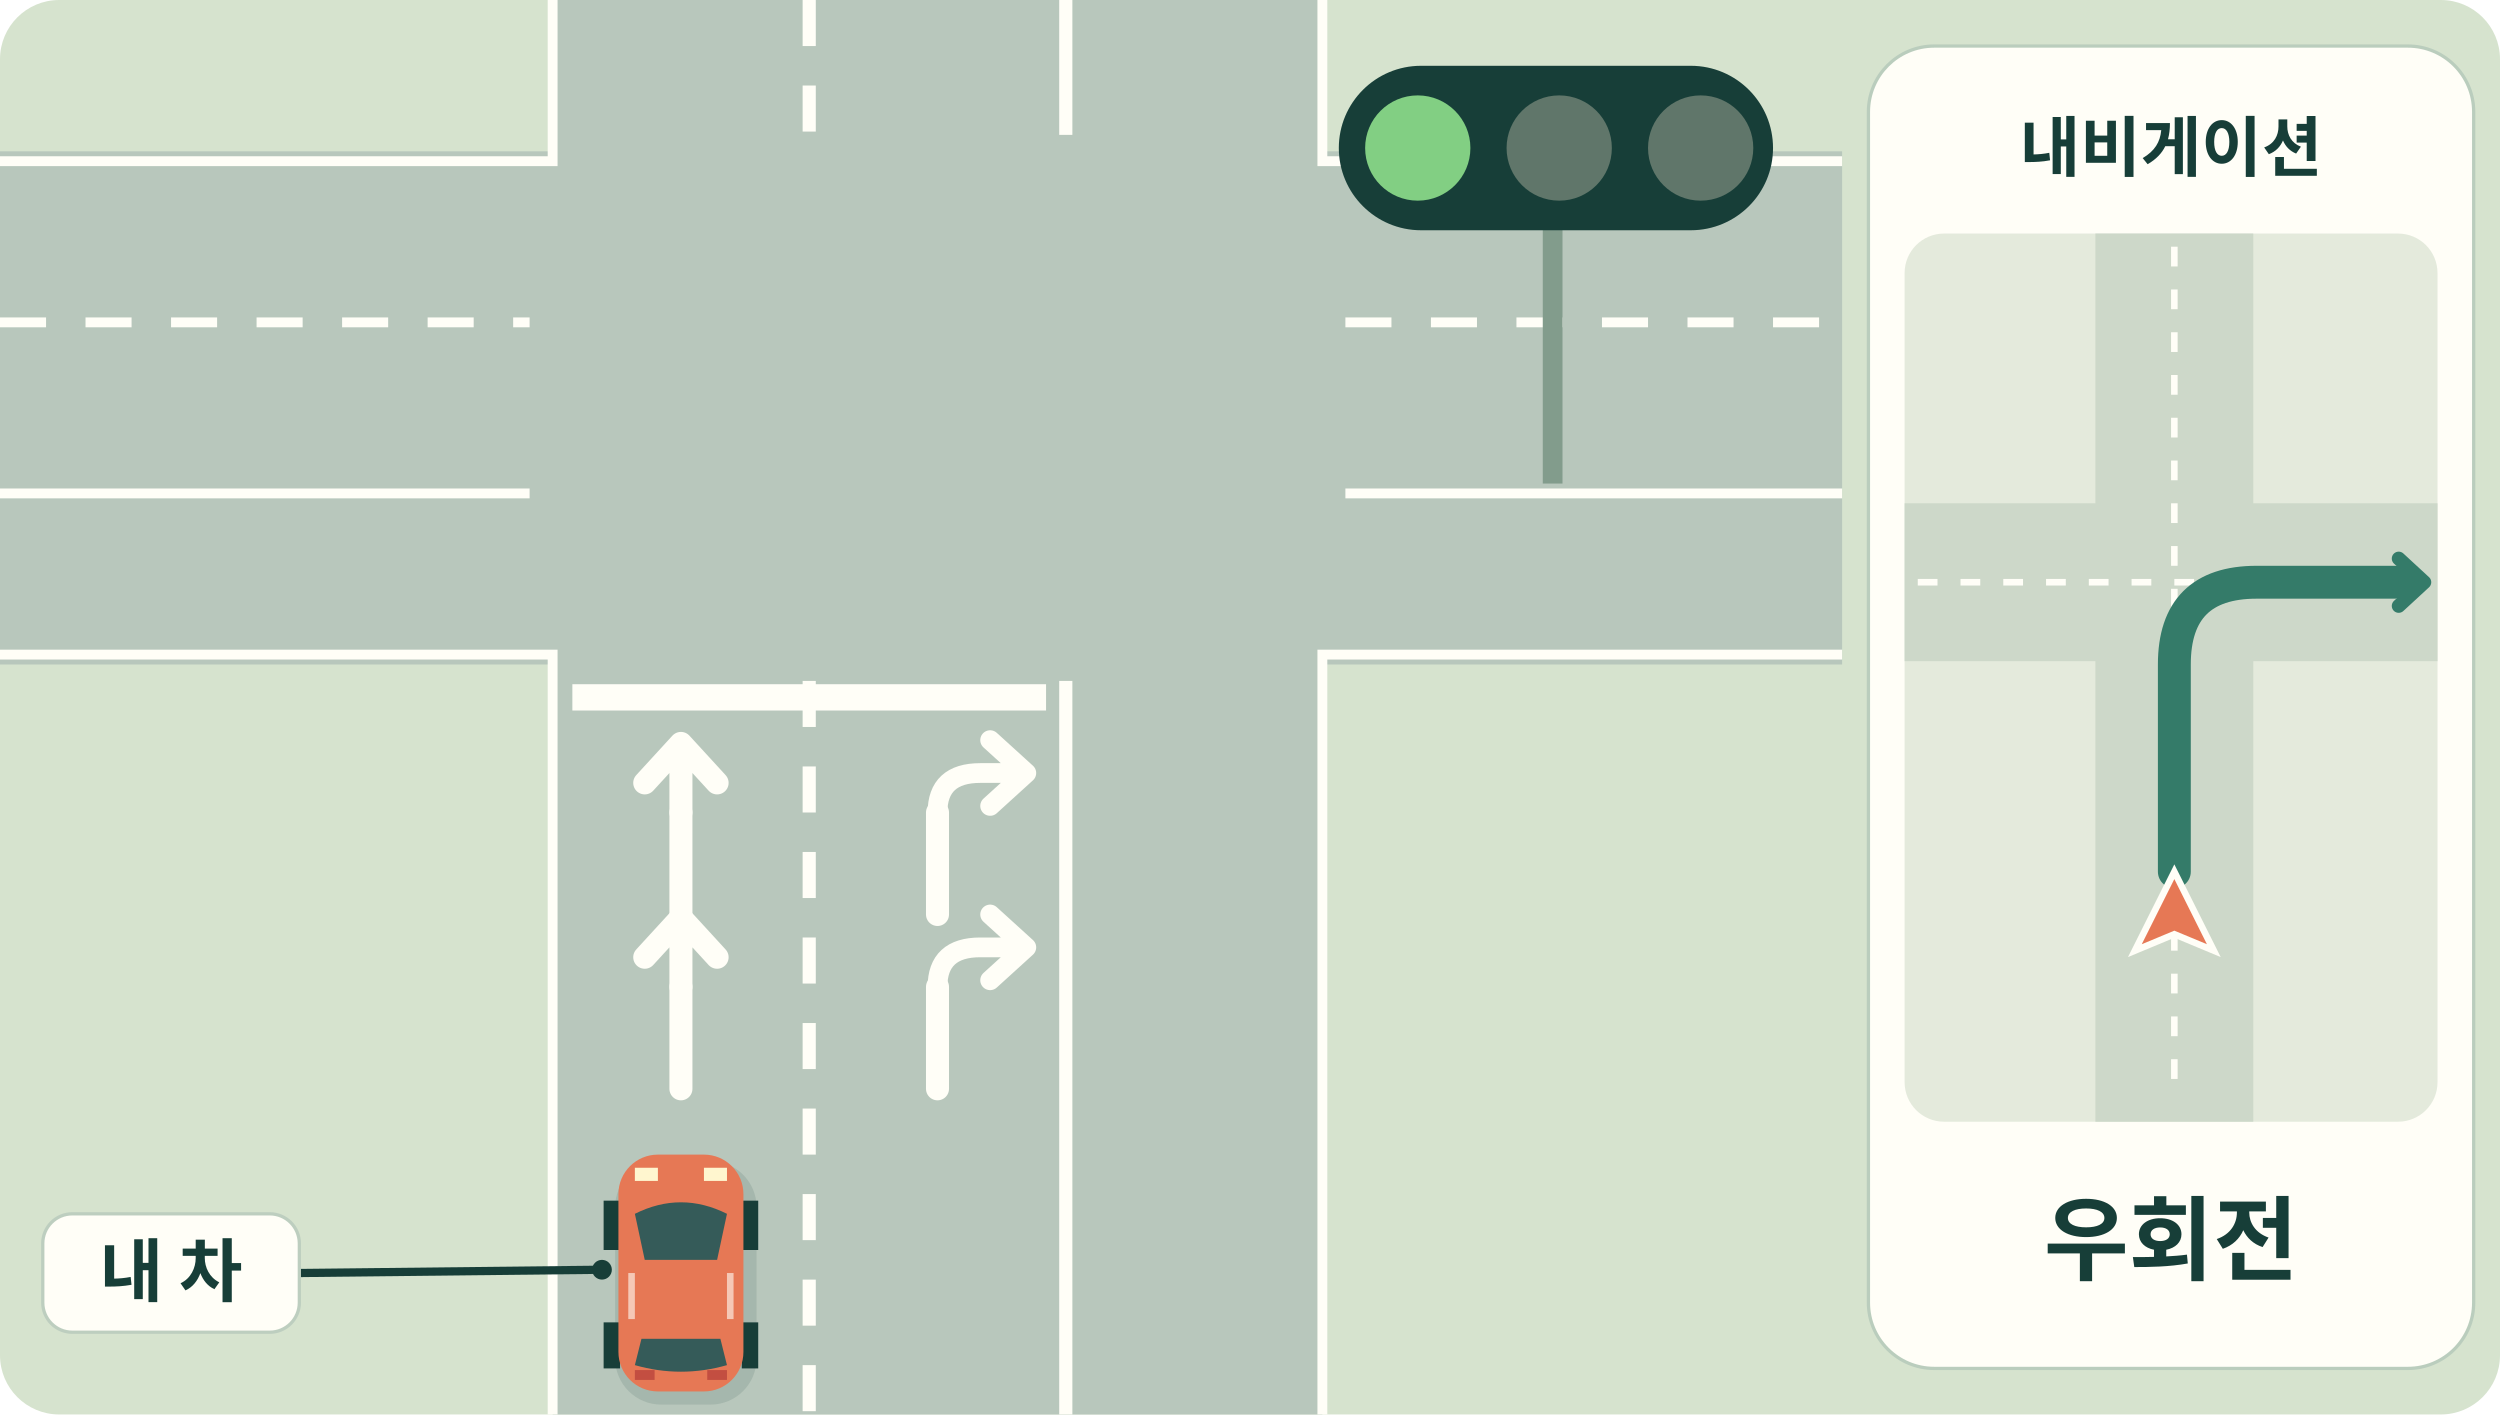
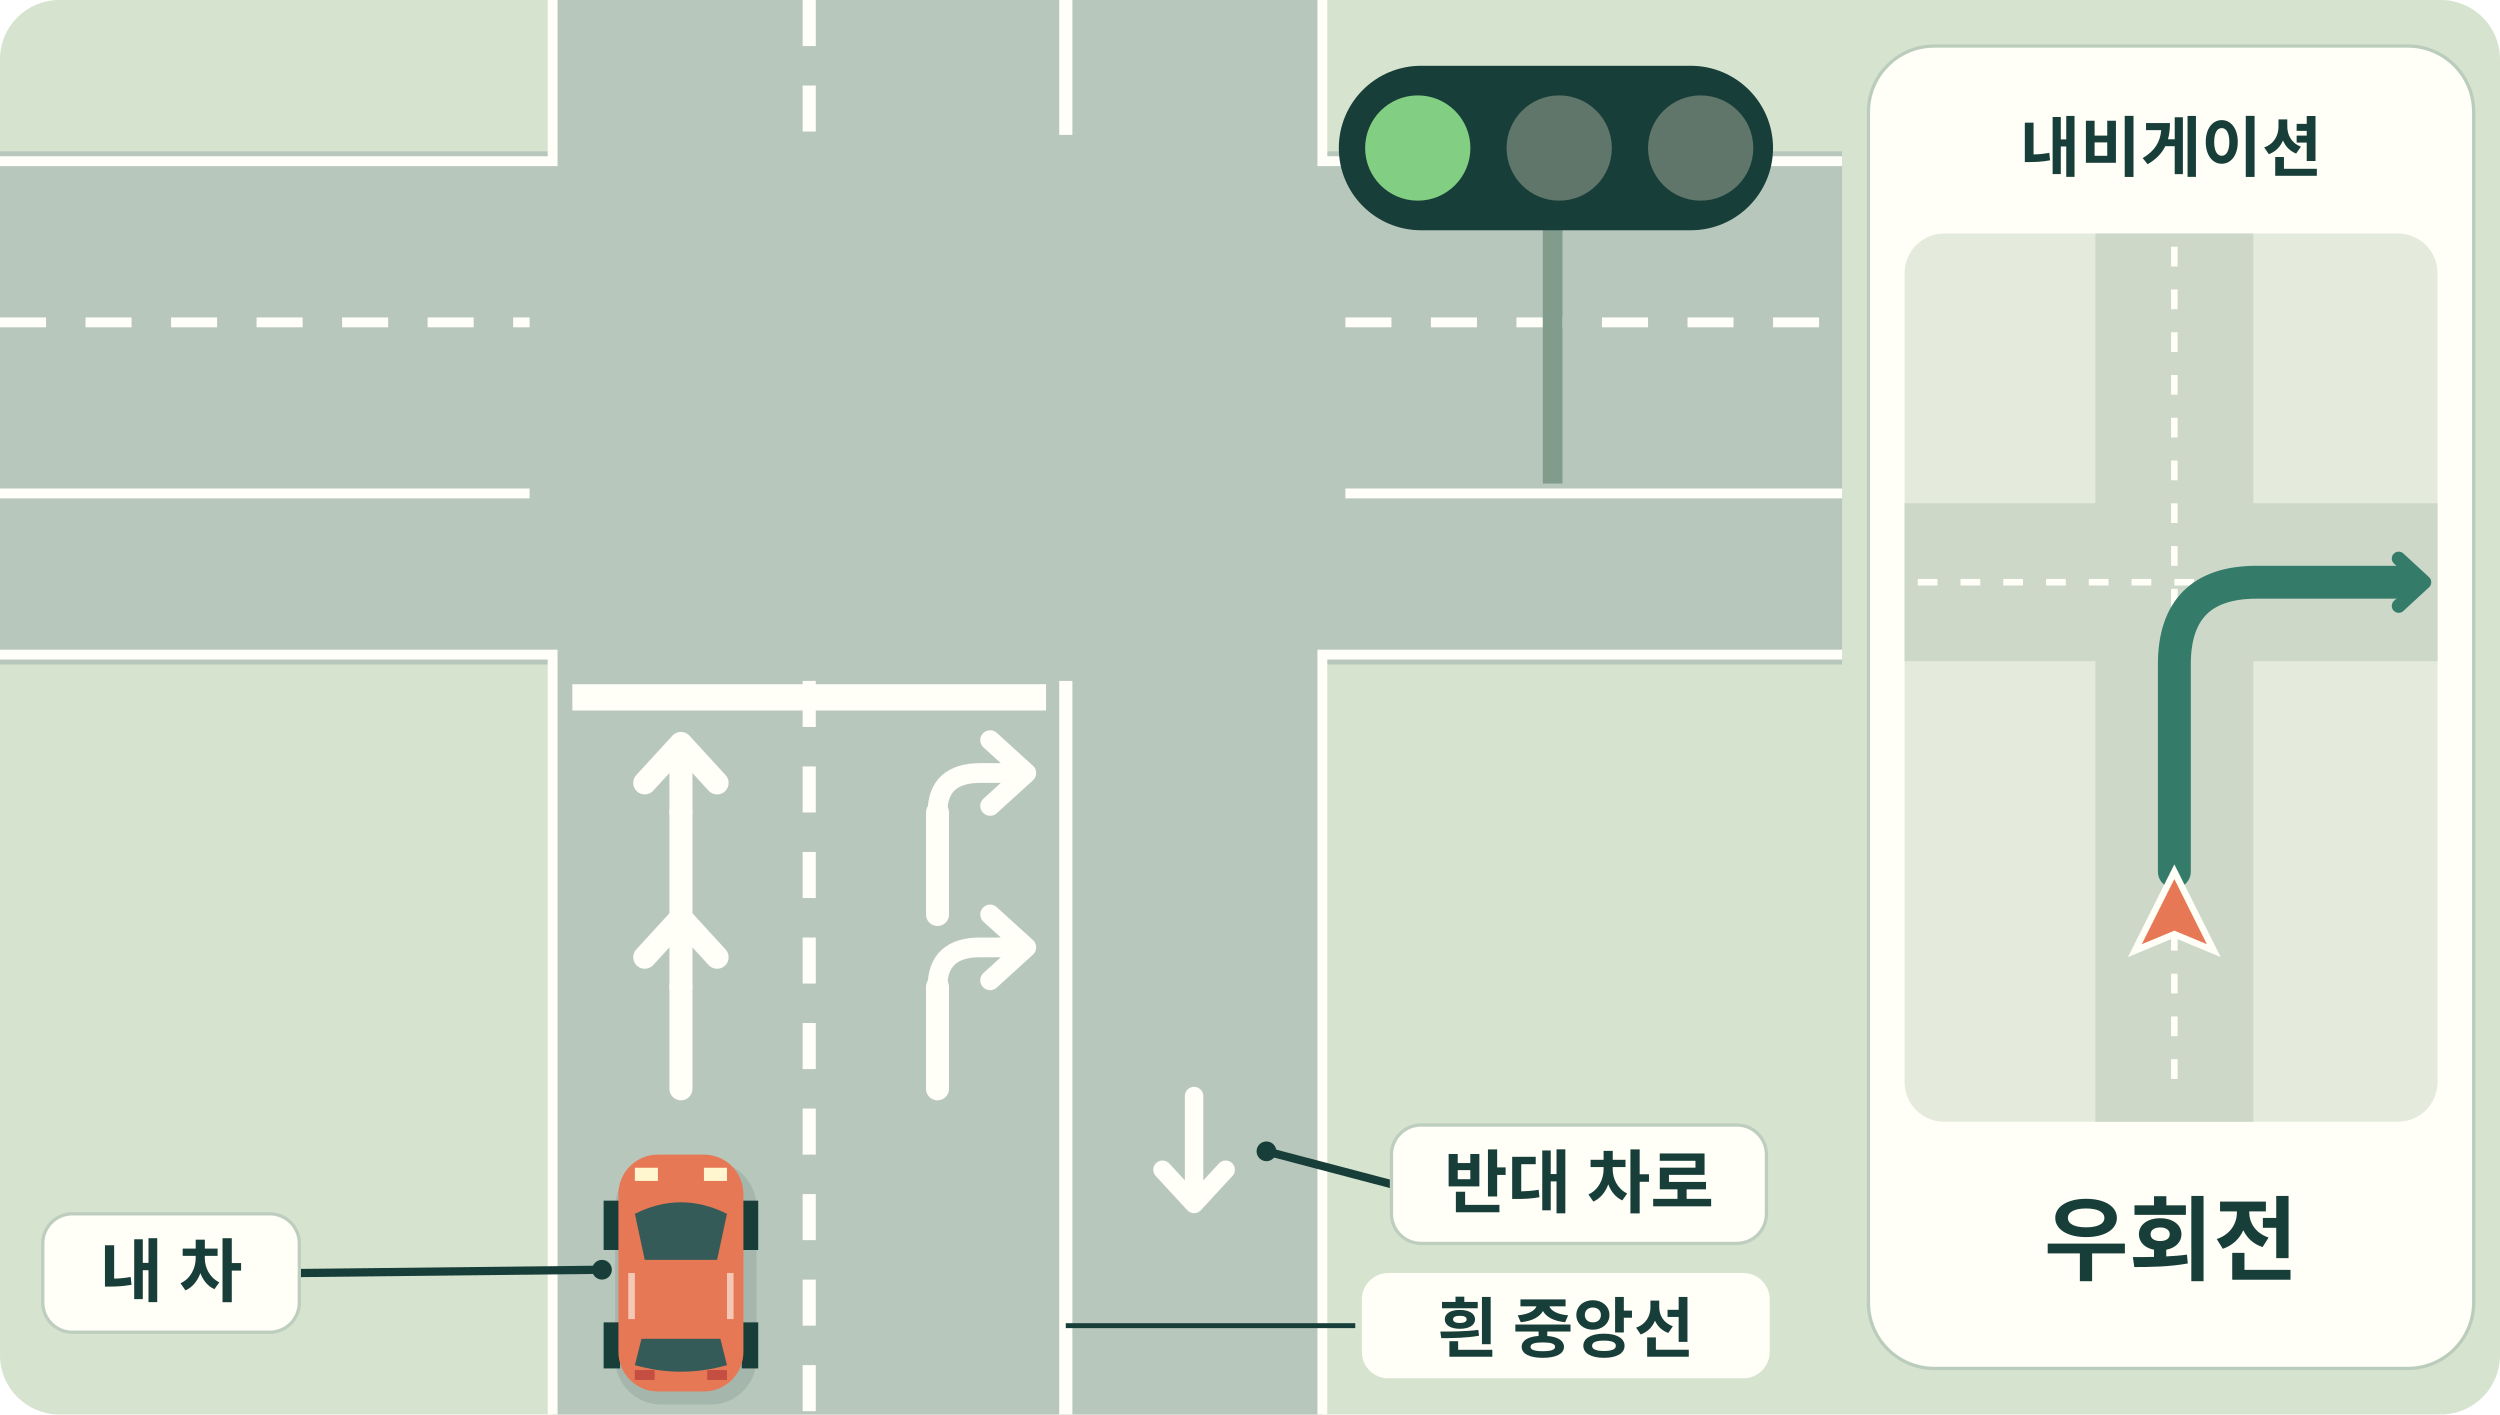
<svg xmlns="http://www.w3.org/2000/svg" data-question-id="lane-06" viewBox="0 0 760 430" role="img" aria-labelledby="scene-title" data-scenario-feature="lane-junction">
  <rect width="760" height="430" rx="18" fill="#d6e3ce" />
  <g data-intersection="true">
    <rect y="46" width="560" height="156" fill="#b8c7bc" />
    <rect x="168" width="234" height="430" fill="#b8c7bc" />
    <path d="M0 49h168V0M402 0v49h158M0 199h168V430M402 430V199h158" fill="none" stroke="#fffef7" stroke-width="3" />
    <path d="M324 0V41M324 207V430" fill="none" stroke="#fffef7" stroke-width="4" data-road-marking="centerline" />
    <path d="M246 0V41M246 207V430" fill="none" stroke="#fffef7" stroke-width="4" stroke-dasharray="14 12" data-boundary="white-dashed" />
    <path d="M0 150h161M409 150h151" fill="none" stroke="#fffef7" stroke-width="3" />
    <path d="M0 98h161M409 98h151" fill="none" stroke="#fffef7" stroke-width="3" stroke-dasharray="14 12" />
  </g>
  <path data-marking="stop-line" d="M174 212h144" stroke="#fffef7" stroke-width="8" />
  <g data-lane="left" data-lane-directions="straight">
    <g data-road-marking="lane-direction" data-directions="straight">
      <path d="M207 331V300" fill="none" stroke="#fffef7" stroke-width="7" stroke-linecap="round" />
      <path d="M207 300V279m-11 12 11 -12 11 12" fill="none" stroke="#fffef7" stroke-width="7" stroke-linecap="round" stroke-linejoin="round" />
    </g>
  </g>
  <g data-lane="right" data-lane-directions="right">
    <g data-road-marking="lane-direction" data-directions="right">
      <path d="M285 331V300" fill="none" stroke="#fffef7" stroke-width="7" stroke-linecap="round" />
      <path d="M285 300Q285 288 298 288H312m-11 -10 11 10 -11 10" fill="none" stroke="#fffef7" stroke-width="6" stroke-linecap="round" stroke-linejoin="round" />
    </g>
+   </g>
+   <g data-lane="opposing" data-travel-direction="toward-viewer">
+     <g transform="translate(363 350) rotate(180)">
+       <g transform="translate(0 0) rotate(0) scale(0.8)">
+         <path d="M0 21V-20M-12 -7L0 -20 12 -7" fill="none" stroke="#fffef7" stroke-width="7" stroke-linecap="round" stroke-linejoin="round" />
+       </g>
+     </g>
+     <g class="vehicle-callout">
+       <path d="M423 360L385 350" fill="none" stroke="#173e38" stroke-width="2.5" />
+       <circle cx="385" cy="350" r="3" fill="#173e38" />
+       <rect x="423" y="342" width="114" height="36" rx="9" fill="#fffef7" stroke="#bdcebf" />
+       <text x="480" y="367" font-family="Pretendard, 'Noto Sans KR', sans-serif" font-size="21" font-weight="750" fill="#173e38" text-anchor="middle">반대 차로</text>
+     </g>
+     <path d="M324 403H412" fill="none" stroke="#173e38" stroke-width="1.5" />
+     <rect x="414" y="387" width="124" height="32" rx="8" fill="#fffef7" />
+     <text x="476" y="411" font-family="Pretendard, 'Noto Sans KR', sans-serif" font-size="20" font-weight="750" fill="#173e38" text-anchor="middle">흰 중앙선</text>
  </g>
  <g data-road-marking="lane-direction" data-directions="straight">
    <path d="M207 278V247" fill="none" stroke="#fffef7" stroke-width="7" stroke-linecap="round" />
    <path d="M207 247V226m-11 12 11 -12 11 12" fill="none" stroke="#fffef7" stroke-width="7" stroke-linecap="round" stroke-linejoin="round" />
  </g>
  <g data-road-marking="lane-direction" data-directions="right">
    <path d="M285 278V247" fill="none" stroke="#fffef7" stroke-width="7" stroke-linecap="round" />
    <path d="M285 247Q285 235 298 235H312m-11 -10 11 10 -11 10" fill="none" stroke="#fffef7" stroke-width="6" stroke-linecap="round" stroke-linejoin="round" />
  </g>
  <g data-vehicle-role="own" data-car-x="207" data-car-y="386" transform="translate(207 386) rotate(0)">
    <rect x="-20" y="-33" width="43" height="74" rx="14" fill="#173e38" opacity=".12" />
    <path d="M-21 -21v15m42 -15v15m-42 22v14m42 -14v14" stroke="#173e38" stroke-width="5" />
    <rect x="-19" y="-35" width="38" height="72" rx="12" fill="#e67855" />
    <path d="M-14 -17q14 -7 28 0l-3 14h-22Z M-12 21h24l2 8q-14 4 -28 0Z" fill="#355b59" />
    <path d="M-15 1v14M15 1v14" stroke="#fffef7" stroke-opacity=".6" stroke-width="2" />
    <path d="M-14 -29h7m14 0h7" stroke="#fff6cf" stroke-width="4" />
    <path d="M-14 32h6m16 0h6" stroke="#c34e41" stroke-width="3" />
  </g>
  <g class="vehicle-callout">
    <path d="M91 387L183 386" fill="none" stroke="#173e38" stroke-width="2.5" />
    <circle cx="183" cy="386" r="3" fill="#173e38" />
    <rect x="13" y="369" width="78" height="36" rx="9" fill="#fffef7" stroke="#bdcebf" />
    <text x="52" y="394" font-family="Pretendard, 'Noto Sans KR', sans-serif" font-size="21" font-weight="750" fill="#173e38" text-anchor="middle">내 차</text>
  </g>
  <g data-signal-type="road" transform="translate(407 20)">
    <path d="M65 44v83" stroke="#829c8c" stroke-width="6" />
    <rect width="132" height="50" rx="25" fill="#173e38" />
    <circle cx="24" cy="25" r="16" fill="#82cf83" />
    <circle cx="67" cy="25" r="16" fill="#60766a" />
    <circle cx="110" cy="25" r="16" fill="#60766a" />
  </g>
  <g data-navigation="right" transform="translate(568 14)">
    <rect width="184" height="402" rx="20" fill="#fffef7" stroke="#bacdbd" />
    <text x="92" y="38" font-family="Pretendard, 'Noto Sans KR', sans-serif" font-size="20" font-weight="750" fill="#173e38" text-anchor="middle">내비게이션</text>
    <rect x="11" y="57" width="162" height="270" rx="12" fill="#e4eadc" />
    <path d="M93 57v270M11 163h162" stroke="#cdd8c9" stroke-width="48" />
    <path d="M93 61v258M15 163h154" stroke="#fffef7" stroke-width="2" stroke-dasharray="6 7" />
    <path d="M93 251V188Q93 163 118 163H160" fill="none" stroke="#347b69" stroke-width="10" stroke-linecap="round" stroke-linejoin="round" />
    <g transform="translate(157 163) rotate(90) scale(0.6)">
      <path d="M0 21V-20M-12 -7L0 -20 12 -7" fill="none" stroke="#347b69" stroke-width="7" stroke-linecap="round" stroke-linejoin="round" />
    </g>
    <path d="M93 251l-12 24 12 -5 12 5Z" fill="#e67855" stroke="#fffef7" stroke-width="2" />
    <text x="92" y="373" font-family="Pretendard, 'Noto Sans KR', sans-serif" font-size="28" font-weight="750" fill="#173e38" text-anchor="middle">우회전</text>
  </g>
</svg>
